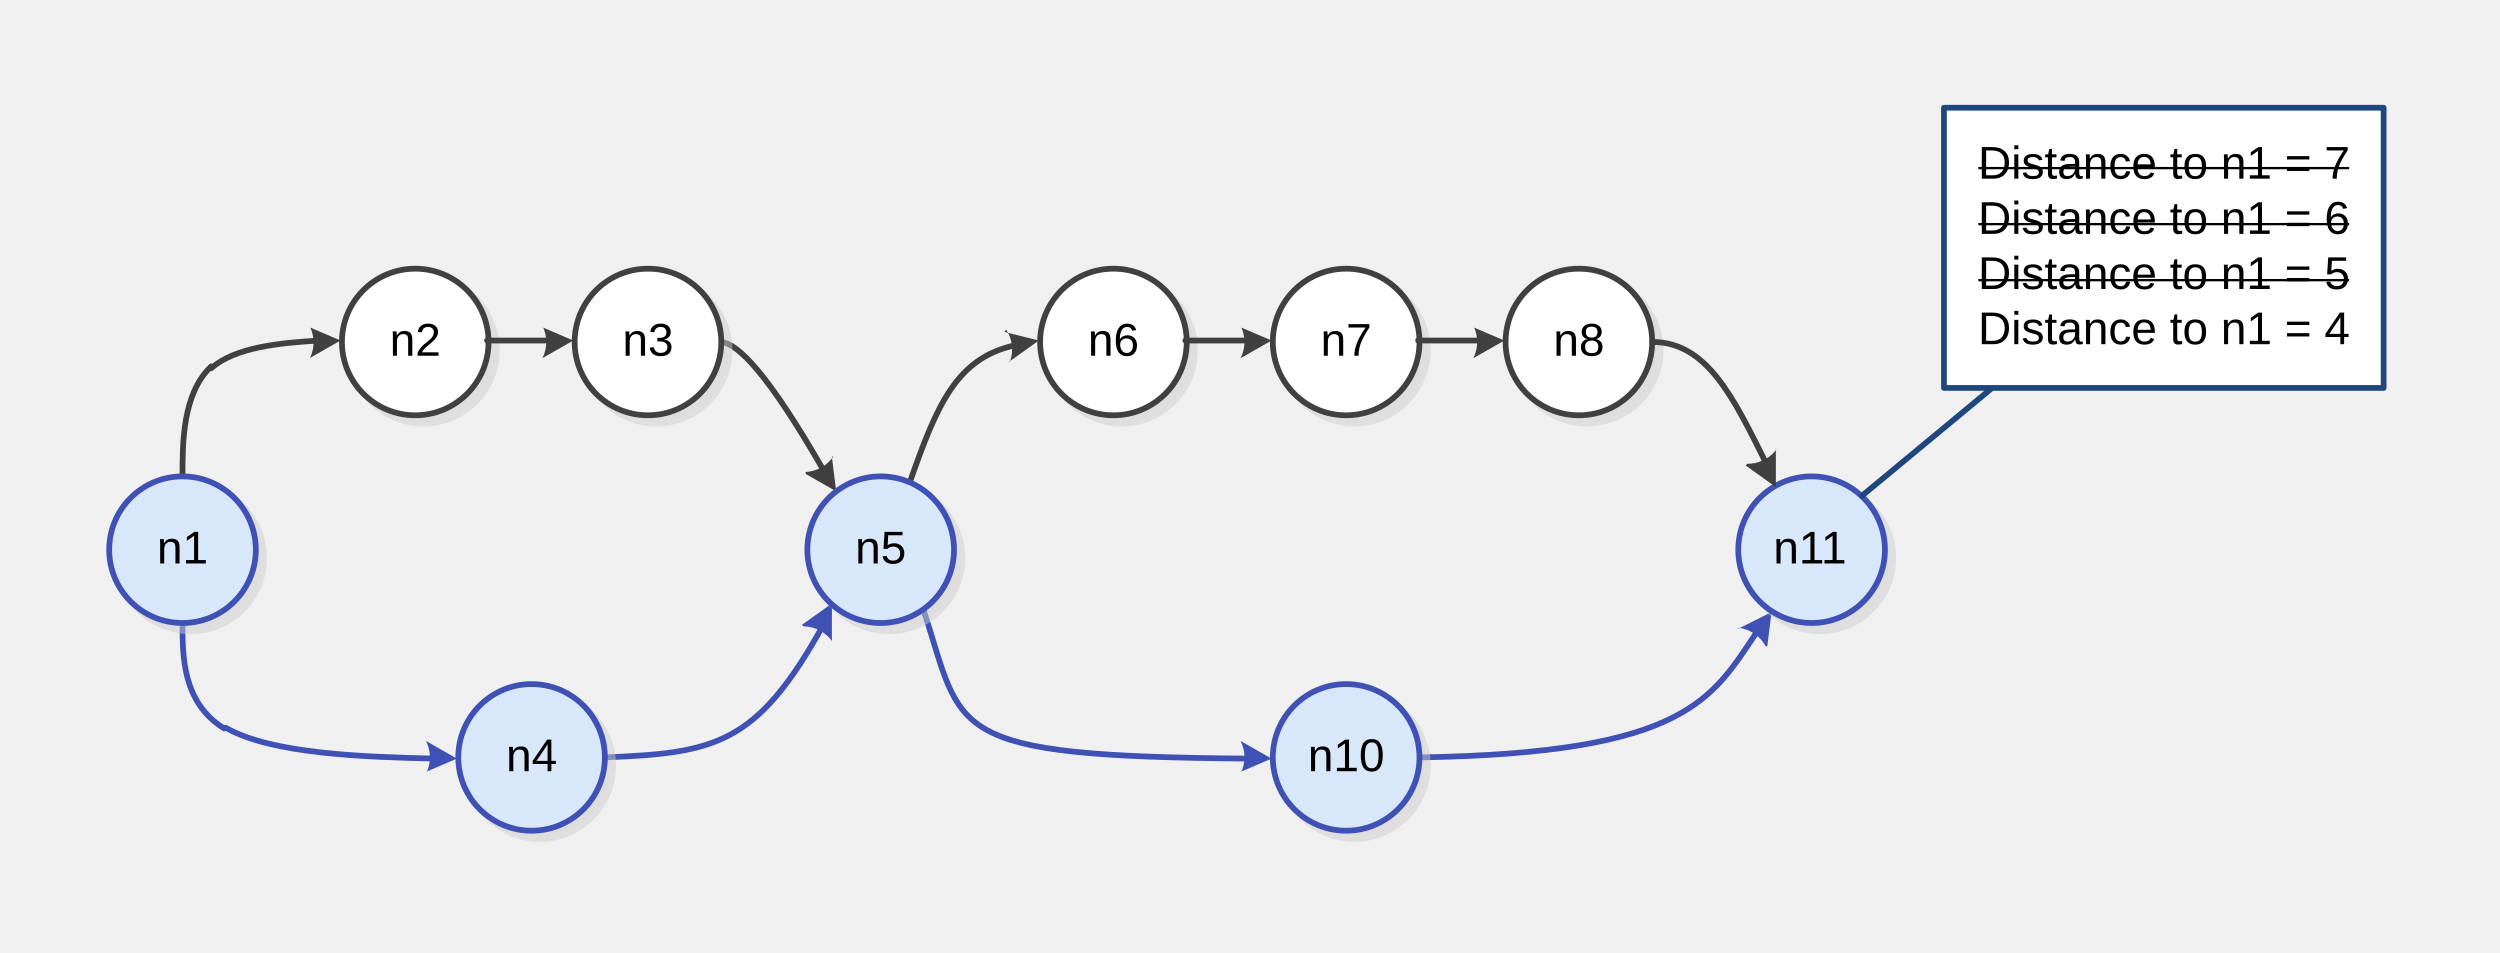
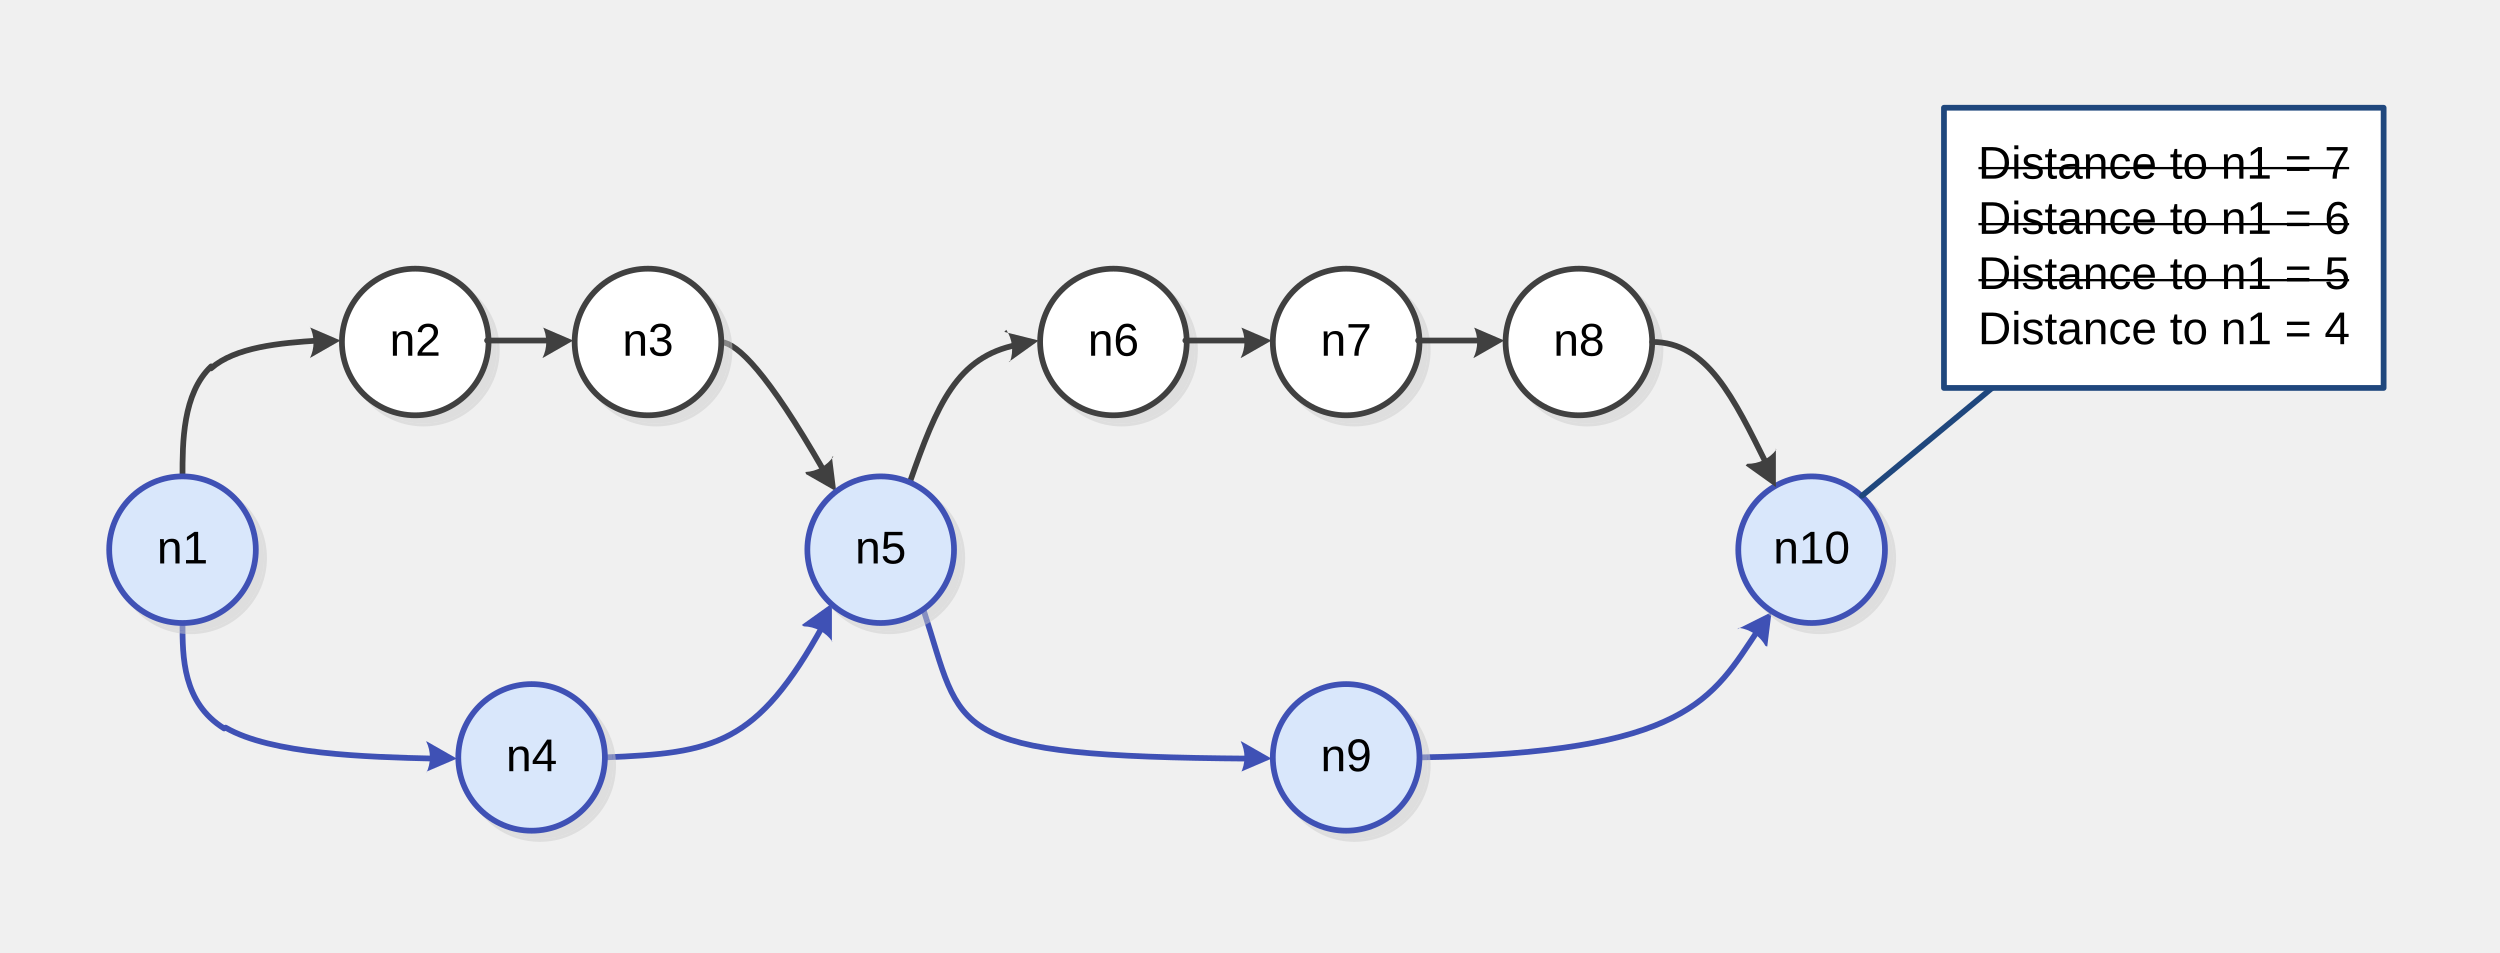
<svg xmlns="http://www.w3.org/2000/svg" viewBox="0 0 543.75 207.188" height="207.188" width="543.75" xml:space="preserve" version="1.1" id="svg2">
  <defs id="defs6">
    <clipPath id="clipPath46" clipPathUnits="userSpaceOnUse">
      <path style="clip-rule:evenodd" id="path48" d="m 33.196,81.419 c -7.045,0 -12.756,-5.711 -12.756,-12.756 0,-7.044 5.711,-12.756 12.756,-12.756 7.045,0 12.756,5.712 12.756,12.756 0,7.045 -5.711,12.756 -12.756,12.756 z M 0,165.75 l 435,0 L 435,0 0,0 0,165.75 Z" />
    </clipPath>
    <clipPath id="clipPath70" clipPathUnits="userSpaceOnUse">
      <path style="clip-rule:evenodd" id="path72" d="m 154.68,81.419 c -7.04,0 -12.76,-5.711 -12.76,-12.756 0,-7.044 5.72,-12.756 12.76,-12.756 7.05,0 12.76,5.712 12.76,12.756 0,7.045 -5.71,12.756 -12.76,12.756 z M 0,165.75 l 435,0 L 435,0 0,0 0,165.75 Z" />
    </clipPath>
    <clipPath id="clipPath94" clipPathUnits="userSpaceOnUse">
      <path style="clip-rule:evenodd" id="path96" d="m 316.66,81.419 c -7.04,0 -12.76,-5.711 -12.76,-12.756 0,-7.044 5.72,-12.756 12.76,-12.756 7.05,0 12.76,5.712 12.76,12.756 0,7.045 -5.71,12.756 -12.76,12.756 z M 0,165.75 l 435,0 L 435,0 0,0 0,165.75 Z" />
    </clipPath>
    <clipPath id="clipPath118" clipPathUnits="userSpaceOnUse">
      <path style="clip-rule:evenodd" id="path120" d="m 73.691,117.56 c -7.045,0 -12.756,-5.71 -12.756,-12.75 0,-7.05 5.711,-12.761 12.756,-12.761 7.045,0 12.756,5.711 12.756,12.761 0,7.04 -5.711,12.75 -12.756,12.75 z M 0,165.75 l 435,0 L 435,0 0,0 0,165.75 Z" />
    </clipPath>
    <clipPath id="clipPath142" clipPathUnits="userSpaceOnUse">
      <path style="clip-rule:evenodd" id="path144" d="m 114.19,117.56 c -7.05,0 -12.76,-5.71 -12.76,-12.75 0,-7.05 5.71,-12.761 12.76,-12.761 7.04,0 12.75,5.711 12.75,12.761 0,7.04 -5.71,12.75 -12.75,12.75 z M 0,165.75 l 435,0 L 435,0 0,0 0,165.75 Z" />
    </clipPath>
    <clipPath id="clipPath166" clipPathUnits="userSpaceOnUse">
      <path style="clip-rule:evenodd" id="path168" d="m 195.18,117.56 c -7.05,0 -12.76,-5.71 -12.76,-12.75 0,-7.05 5.71,-12.761 12.76,-12.761 7.04,0 12.75,5.711 12.75,12.761 0,7.04 -5.71,12.75 -12.75,12.75 z M 0,165.75 l 435,0 L 435,0 0,0 0,165.75 Z" />
    </clipPath>
    <clipPath id="clipPath190" clipPathUnits="userSpaceOnUse">
      <path style="clip-rule:evenodd" id="path192" d="m 276.17,117.56 c -7.05,0 -12.76,-5.71 -12.76,-12.75 0,-7.05 5.71,-12.761 12.76,-12.761 7.04,0 12.75,5.711 12.75,12.761 0,7.04 -5.71,12.75 -12.75,12.75 z M 0,165.75 l 435,0 L 435,0 0,0 0,165.75 Z" />
    </clipPath>
    <clipPath id="clipPath214" clipPathUnits="userSpaceOnUse">
      <path style="clip-rule:evenodd" id="path216" d="m 235.67,117.56 c -7.04,0 -12.76,-5.71 -12.76,-12.75 0,-7.05 5.72,-12.761 12.76,-12.761 7.05,0 12.76,5.711 12.76,12.761 0,7.04 -5.71,12.75 -12.76,12.75 z M 0,165.75 l 435,0 L 435,0 0,0 0,165.75 Z" />
    </clipPath>
    <clipPath id="clipPath330" clipPathUnits="userSpaceOnUse">
      <path style="clip-rule:evenodd" id="path332" d="m 93.938,45.278 c -7.045,0 -12.756,-5.711 -12.756,-12.756 0,-7.045 5.711,-12.756 12.756,-12.756 7.042,0 12.752,5.711 12.752,12.756 0,7.045 -5.71,12.756 -12.752,12.756 z M 0,165.75 l 435,0 L 435,0 0,0 0,165.75 Z" />
    </clipPath>
    <clipPath id="clipPath354" clipPathUnits="userSpaceOnUse">
      <path style="clip-rule:evenodd" id="path356" d="m 235.67,45.278 c -7.04,0 -12.76,-5.711 -12.76,-12.756 0,-7.045 5.72,-12.756 12.76,-12.756 7.05,0 12.76,5.711 12.76,12.756 0,7.045 -5.71,12.756 -12.76,12.756 z M 0,165.75 l 435,0 L 435,0 0,0 0,165.75 Z" />
    </clipPath>
  </defs>
  <g transform="matrix(1.25,0,0,-1.25,0,207.1875)" id="g10">
    <path id="path12" style="fill:none;stroke:#404040;stroke-width:1;stroke-linecap:round;stroke-linejoin:round;stroke-miterlimit:10;stroke-dasharray:none;stroke-opacity:1" d="m 31.756,82.859 c 0,5.847 0,14.409 4.994,19.141 l -0.036,-0.35 c 4.222,3.73 12.039,4.43 18.786,4.85" />
    <path id="path14" style="fill:#404040;fill-opacity:1;fill-rule:evenodd;stroke:none" d="m 59.25,106.5 -5.25,-3 -0.085,-0.1 c 0.869,1.77 0.854,3.85 -0.04,5.6 L 54,108.75 59.25,106.5 Z" />
    <path id="path16" style="fill:none;stroke:#404040;stroke-width:1;stroke-linecap:round;stroke-linejoin:round;stroke-miterlimit:10;stroke-dasharray:none;stroke-opacity:1" d="m 125.5,106.25 c 2.86,-0.3 8,-5.28 17.75,-22.25" />
    <path id="path18" style="fill:#404040;fill-opacity:1;fill-rule:evenodd;stroke:none" d="m 145.5,80.25 -5.25,3 -0.11,0.373 c 1.97,0.09 3.78,1.102 4.89,2.731 l -0.28,-0.104 0.75,-6 z" />
    <path id="path20" style="fill:none;stroke:#3f51b5;stroke-width:1;stroke-linecap:round;stroke-linejoin:round;stroke-miterlimit:10;stroke-dasharray:none;stroke-opacity:1" d="m 31.756,57.347 c 0,-5.846 0,-13.853 7.244,-18.347 l 0.257,0.142 C 47.198,34.535 63.544,34.025 75.75,33.75" />
    <path id="path22" style="fill:#3f51b5;fill-opacity:1;fill-rule:evenodd;stroke:none" d="M 79.5,33.75 74.25,31.5 74.138,31.171 c 0.884,1.761 0.888,3.836 0.009,5.6 l 0.103,-0.021 5.25,-3 z" />
    <path id="path24" style="fill:none;stroke:#3f51b5;stroke-width:1;stroke-linecap:round;stroke-linejoin:round;stroke-miterlimit:10;stroke-dasharray:none;stroke-opacity:1" d="m 105.25,33.962 c 19.05,0.775 26.43,2.085 38,23.038" />
    <path id="path26" style="fill:#3f51b5;fill-opacity:1;fill-rule:evenodd;stroke:none" d="m 144.75,60.75 0,-6.75 0.06,0.139 c -1.14,1.605 -2.98,2.578 -4.95,2.626 L 139.5,57 l 5.25,3.75 z" />
    <path id="path28" style="fill:none;stroke:#404040;stroke-width:1;stroke-linecap:round;stroke-linejoin:round;stroke-miterlimit:10;stroke-dasharray:none;stroke-opacity:1" d="m 158.3,81.811 c 4.77,13.621 8.21,21.849 18.7,23.939" />
    <path id="path30" style="fill:#404040;fill-opacity:1;fill-rule:evenodd;stroke:none" d="m 180.75,106.5 -5.25,-3.75 0.24,0.06 c 0.67,1.85 0.43,3.92 -0.65,5.56 l -0.34,-0.37 6,-1.5 z" />
    <path id="path32" style="fill:none;stroke:#3f51b5;stroke-width:1;stroke-linecap:round;stroke-linejoin:round;stroke-miterlimit:10;stroke-dasharray:none;stroke-opacity:1" d="m 160.66,59.73 c 7.08,-21.56 3.07,-25.574 56.84,-25.98" />
    <path id="path34" style="fill:#3f51b5;fill-opacity:1;fill-rule:evenodd;stroke:none" d="M 221.25,33.75 216,31.5 215.87,31.171 c 0.88,1.761 0.89,3.836 0.01,5.6 l 0.12,-0.021 5.25,-3 z" />
    <path id="path36" style="fill:none;stroke:#3f51b5;stroke-width:1;stroke-linecap:round;stroke-linejoin:round;stroke-miterlimit:10;stroke-dasharray:none;stroke-opacity:1" d="m 246.99,33.962 c 46.79,0.747 50.92,10.24 59.01,22.288" />
    <path id="path38" style="fill:#3f51b5;fill-opacity:1;fill-rule:evenodd;stroke:none" d="m 308.25,59.25 -0.75,-6 -0.3,0.102 c -0.96,1.722 -2.67,2.892 -4.62,3.158 l -0.33,-0.26 6,3 z" />
    <path id="path40" style="fill:#cdcdcd;fill-opacity:0.498;fill-rule:evenodd;stroke:none" d="m 20.44,68.663 c 0,7.045 5.711,12.756 12.756,12.756 7.045,0 12.756,-5.711 12.756,-12.756 0,0 0,0 0,0 0,-7.045 -5.711,-12.756 -12.756,-12.756 -7.045,0 -12.756,5.711 -12.756,12.756 z" />
    <g id="g42">
      <g clip-path="url(#clipPath46)" id="g44">
        <path id="path50" style="fill:none;stroke:#cdcdcd;stroke-width:1;stroke-linecap:round;stroke-linejoin:round;stroke-miterlimit:10;stroke-dasharray:none;stroke-opacity:0.498" d="m 20.44,68.663 c 0,7.045 5.711,12.756 12.756,12.756 7.045,0 12.756,-5.711 12.756,-12.756 0,0 0,0 0,0 0,-7.045 -5.711,-12.756 -12.756,-12.756 -7.045,0 -12.756,5.711 -12.756,12.756" />
      </g>
    </g>
    <path id="path52" style="fill:#d9e7fb;fill-opacity:1;fill-rule:evenodd;stroke:none" d="m 19,70.103 c 0,7.045 5.711,12.756 12.756,12.756 7.045,0 12.756,-5.711 12.756,-12.756 0,0 0,0 0,0 0,-7.044 -5.711,-12.756 -12.756,-12.756 C 24.711,57.347 19,63.058 19,70.103 Z" />
    <path id="path54" style="fill:none;stroke:#3f51b5;stroke-width:1;stroke-linecap:round;stroke-linejoin:round;stroke-miterlimit:10;stroke-dasharray:none;stroke-opacity:1" d="m 19,70.103 c 0,7.045 5.711,12.756 12.756,12.756 7.045,0 12.756,-5.711 12.756,-12.756 0,0 0,0 0,0 0,-7.044 -5.711,-12.756 -12.756,-12.756 C 24.711,57.347 19,63.058 19,70.103 Z" />
    <text id="text56" style="font-variant:normal;font-weight:normal;font-size:8px;font-family:Arial;-inkscape-font-specification:Arial;writing-mode:lr-tb;fill:#000000;fill-opacity:1;fill-rule:nonzero;stroke:none" transform="matrix(1,0,0,-1,27.307,67.703)">
      <tspan id="tspan58" y="0" x="0">n</tspan>
    </text>
    <text id="text60" style="font-variant:normal;font-weight:normal;font-size:8px;font-family:Arial;-inkscape-font-specification:Arial;writing-mode:lr-tb;fill:#000000;fill-opacity:1;fill-rule:nonzero;stroke:none" transform="matrix(1,0,0,-1,31.756,67.703)">
      <tspan id="tspan62" y="0" x="0">1</tspan>
    </text>
    <path id="path64" style="fill:#cdcdcd;fill-opacity:0.498;fill-rule:evenodd;stroke:none" d="m 141.92,68.663 c 0,7.045 5.72,12.756 12.76,12.756 7.05,0 12.76,-5.711 12.76,-12.756 0,0 0,0 0,0 0,-7.045 -5.71,-12.756 -12.76,-12.756 -7.04,0 -12.76,5.711 -12.76,12.756 z" />
    <g id="g66">
      <g clip-path="url(#clipPath70)" id="g68">
        <path id="path74" style="fill:none;stroke:#cdcdcd;stroke-width:1;stroke-linecap:round;stroke-linejoin:round;stroke-miterlimit:10;stroke-dasharray:none;stroke-opacity:0.498" d="m 141.92,68.663 c 0,7.045 5.72,12.756 12.76,12.756 7.05,0 12.76,-5.711 12.76,-12.756 0,0 0,0 0,0 0,-7.045 -5.71,-12.756 -12.76,-12.756 -7.04,0 -12.76,5.711 -12.76,12.756" />
      </g>
    </g>
    <path id="path76" style="fill:#d9e7fb;fill-opacity:1;fill-rule:evenodd;stroke:none" d="m 140.48,70.103 c 0,7.045 5.72,12.756 12.76,12.756 7.05,0 12.76,-5.711 12.76,-12.756 0,0 0,0 0,0 0,-7.044 -5.71,-12.756 -12.76,-12.756 -7.04,0 -12.76,5.711 -12.76,12.756 z" />
    <path id="path78" style="fill:none;stroke:#3f51b5;stroke-width:1;stroke-linecap:round;stroke-linejoin:round;stroke-miterlimit:10;stroke-dasharray:none;stroke-opacity:1" d="m 140.48,70.103 c 0,7.045 5.72,12.756 12.76,12.756 7.05,0 12.76,-5.711 12.76,-12.756 0,0 0,0 0,0 0,-7.044 -5.71,-12.756 -12.76,-12.756 -7.04,0 -12.76,5.711 -12.76,12.756 z" />
    <text id="text80" style="font-variant:normal;font-weight:normal;font-size:8px;font-family:Arial;-inkscape-font-specification:Arial;writing-mode:lr-tb;fill:#000000;fill-opacity:1;fill-rule:nonzero;stroke:none" transform="matrix(1,0,0,-1,148.79,67.703)">
      <tspan id="tspan82" y="0" x="0">n</tspan>
    </text>
    <text id="text84" style="font-variant:normal;font-weight:normal;font-size:8px;font-family:Arial;-inkscape-font-specification:Arial;writing-mode:lr-tb;fill:#000000;fill-opacity:1;fill-rule:nonzero;stroke:none" transform="matrix(1,0,0,-1,153.24,67.703)">
      <tspan id="tspan86" y="0" x="0">5</tspan>
    </text>
    <path id="path88" style="fill:#cdcdcd;fill-opacity:0.498;fill-rule:evenodd;stroke:none" d="m 303.9,68.663 c 0,7.045 5.72,12.756 12.76,12.756 7.05,0 12.76,-5.711 12.76,-12.756 0,0 0,0 0,0 0,-7.045 -5.71,-12.756 -12.76,-12.756 -7.04,0 -12.76,5.711 -12.76,12.756 z" />
    <g id="g90">
      <g clip-path="url(#clipPath94)" id="g92">
        <path id="path98" style="fill:none;stroke:#cdcdcd;stroke-width:1;stroke-linecap:round;stroke-linejoin:round;stroke-miterlimit:10;stroke-dasharray:none;stroke-opacity:0.498" d="m 303.9,68.663 c 0,7.045 5.72,12.756 12.76,12.756 7.05,0 12.76,-5.711 12.76,-12.756 0,0 0,0 0,0 0,-7.045 -5.71,-12.756 -12.76,-12.756 -7.04,0 -12.76,5.711 -12.76,12.756" />
      </g>
    </g>
    <path id="path100" style="fill:#d9e7fb;fill-opacity:1;fill-rule:evenodd;stroke:none" d="m 302.46,70.103 c 0,7.045 5.72,12.756 12.76,12.756 7.05,0 12.76,-5.711 12.76,-12.756 0,0 0,0 0,0 0,-7.044 -5.71,-12.756 -12.76,-12.756 -7.04,0 -12.76,5.711 -12.76,12.756 z" />
    <path id="path102" style="fill:none;stroke:#3f51b5;stroke-width:1;stroke-linecap:round;stroke-linejoin:round;stroke-miterlimit:10;stroke-dasharray:none;stroke-opacity:1" d="m 302.46,70.103 c 0,7.045 5.72,12.756 12.76,12.756 7.05,0 12.76,-5.711 12.76,-12.756 0,0 0,0 0,0 0,-7.044 -5.71,-12.756 -12.76,-12.756 -7.04,0 -12.76,5.711 -12.76,12.756 z" />
    <text id="text104" style="font-variant:normal;font-weight:normal;font-size:8px;font-family:Arial;-inkscape-font-specification:Arial;writing-mode:lr-tb;fill:#000000;fill-opacity:1;fill-rule:nonzero;stroke:none" transform="matrix(1,0,0,-1,308.55,67.703)">
      <tspan id="tspan106" y="0" x="0">n</tspan>
    </text>
    <text id="text108" style="font-variant:normal;font-weight:normal;font-size:8px;font-family:Arial;-inkscape-font-specification:Arial;writing-mode:lr-tb;fill:#000000;fill-opacity:1;fill-rule:nonzero;stroke:none" transform="matrix(1,0,0,-1,313,67.703)">
-       <tspan id="tspan110" y="0" x="0 4.449">11</tspan>
+       <tspan id="tspan110" y="0" x="0 4.449">10</tspan>
    </text>
    <path id="path112" style="fill:#cdcdcd;fill-opacity:0.498;fill-rule:evenodd;stroke:none" d="m 60.935,104.81 c 0,7.04 5.711,12.75 12.756,12.75 7.045,0 12.756,-5.71 12.756,-12.75 0,0 0,0 0,0 0,-7.05 -5.711,-12.761 -12.756,-12.761 -7.045,0 -12.756,5.711 -12.756,12.761 z" />
    <g id="g114">
      <g clip-path="url(#clipPath118)" id="g116">
        <path id="path122" style="fill:none;stroke:#cdcdcd;stroke-width:1;stroke-linecap:round;stroke-linejoin:round;stroke-miterlimit:10;stroke-dasharray:none;stroke-opacity:0.498" d="m 60.935,104.81 c 0,7.04 5.711,12.75 12.756,12.75 7.045,0 12.756,-5.71 12.756,-12.75 0,0 0,0 0,0 0,-7.05 -5.711,-12.761 -12.756,-12.761 -7.045,0 -12.756,5.711 -12.756,12.761" />
      </g>
    </g>
    <path id="path124" style="fill:#ffffff;fill-opacity:1;fill-rule:evenodd;stroke:none" d="m 59.495,106.25 c 0,7.04 5.711,12.75 12.756,12.75 7.045,0 12.756,-5.71 12.756,-12.75 0,0 0,0 0,0 0,-7.05 -5.711,-12.761 -12.756,-12.761 -7.045,0 -12.756,5.711 -12.756,12.761 z" />
    <path id="path126" style="fill:none;stroke:#404040;stroke-width:1;stroke-linecap:round;stroke-linejoin:round;stroke-miterlimit:10;stroke-dasharray:none;stroke-opacity:1" d="m 59.495,106.25 c 0,7.04 5.711,12.75 12.756,12.75 7.045,0 12.756,-5.71 12.756,-12.75 0,0 0,0 0,0 0,-7.05 -5.711,-12.761 -12.756,-12.761 -7.045,0 -12.756,5.711 -12.756,12.761 z" />
    <text id="text128" style="font-variant:normal;font-weight:normal;font-size:8px;font-family:Arial;-inkscape-font-specification:Arial;writing-mode:lr-tb;fill:#000000;fill-opacity:1;fill-rule:nonzero;stroke:none" transform="matrix(1,0,0,-1,67.802,103.85)">
      <tspan id="tspan130" y="0" x="0">n</tspan>
    </text>
    <text id="text132" style="font-variant:normal;font-weight:normal;font-size:8px;font-family:Arial;-inkscape-font-specification:Arial;writing-mode:lr-tb;fill:#000000;fill-opacity:1;fill-rule:nonzero;stroke:none" transform="matrix(1,0,0,-1,72.251,103.85)">
      <tspan id="tspan134" y="0" x="0">2</tspan>
    </text>
    <path id="path136" style="fill:#cdcdcd;fill-opacity:0.498;fill-rule:evenodd;stroke:none" d="m 101.43,104.81 c 0,7.04 5.71,12.75 12.76,12.75 7.04,0 12.75,-5.71 12.75,-12.75 0,0 0,0 0,0 0,-7.05 -5.71,-12.761 -12.75,-12.761 -7.05,0 -12.76,5.711 -12.76,12.761 z" />
    <g id="g138">
      <g clip-path="url(#clipPath142)" id="g140">
        <path id="path146" style="fill:none;stroke:#cdcdcd;stroke-width:1;stroke-linecap:round;stroke-linejoin:round;stroke-miterlimit:10;stroke-dasharray:none;stroke-opacity:0.498" d="m 101.43,104.81 c 0,7.04 5.71,12.75 12.76,12.75 7.04,0 12.75,-5.71 12.75,-12.75 0,0 0,0 0,0 0,-7.05 -5.71,-12.761 -12.75,-12.761 -7.05,0 -12.76,5.711 -12.76,12.761" />
      </g>
    </g>
    <path id="path148" style="fill:#ffffff;fill-opacity:1;fill-rule:evenodd;stroke:none" d="m 99.99,106.25 c 0,7.04 5.71,12.75 12.76,12.75 7.04,0 12.75,-5.71 12.75,-12.75 0,0 0,0 0,0 0,-7.05 -5.71,-12.761 -12.75,-12.761 -7.05,0 -12.76,5.711 -12.76,12.761 z" />
    <path id="path150" style="fill:none;stroke:#404040;stroke-width:1;stroke-linecap:round;stroke-linejoin:round;stroke-miterlimit:10;stroke-dasharray:none;stroke-opacity:1" d="m 99.99,106.25 c 0,7.04 5.71,12.75 12.76,12.75 7.04,0 12.75,-5.71 12.75,-12.75 0,0 0,0 0,0 0,-7.05 -5.71,-12.761 -12.75,-12.761 -7.05,0 -12.76,5.711 -12.76,12.761 z" />
    <text id="text152" style="font-variant:normal;font-weight:normal;font-size:8px;font-family:Arial;-inkscape-font-specification:Arial;writing-mode:lr-tb;fill:#000000;fill-opacity:1;fill-rule:nonzero;stroke:none" transform="matrix(1,0,0,-1,108.3,103.85)">
      <tspan id="tspan154" y="0" x="0">n</tspan>
    </text>
    <text id="text156" style="font-variant:normal;font-weight:normal;font-size:8px;font-family:Arial;-inkscape-font-specification:Arial;writing-mode:lr-tb;fill:#000000;fill-opacity:1;fill-rule:nonzero;stroke:none" transform="matrix(1,0,0,-1,112.75,103.85)">
      <tspan id="tspan158" y="0" x="0">3</tspan>
    </text>
    <path id="path160" style="fill:#cdcdcd;fill-opacity:0.498;fill-rule:evenodd;stroke:none" d="m 182.42,104.81 c 0,7.04 5.71,12.75 12.76,12.75 7.04,0 12.75,-5.71 12.75,-12.75 0,0 0,0 0,0 0,-7.05 -5.71,-12.761 -12.75,-12.761 -7.05,0 -12.76,5.711 -12.76,12.761 z" />
    <g id="g162">
      <g clip-path="url(#clipPath166)" id="g164">
        <path id="path170" style="fill:none;stroke:#cdcdcd;stroke-width:1;stroke-linecap:round;stroke-linejoin:round;stroke-miterlimit:10;stroke-dasharray:none;stroke-opacity:0.498" d="m 182.42,104.81 c 0,7.04 5.71,12.75 12.76,12.75 7.04,0 12.75,-5.71 12.75,-12.75 0,0 0,0 0,0 0,-7.05 -5.71,-12.761 -12.75,-12.761 -7.05,0 -12.76,5.711 -12.76,12.761" />
      </g>
    </g>
    <path id="path172" style="fill:#ffffff;fill-opacity:1;fill-rule:evenodd;stroke:none" d="m 180.98,106.25 c 0,7.04 5.71,12.75 12.76,12.75 7.04,0 12.75,-5.71 12.75,-12.75 0,0 0,0 0,0 0,-7.05 -5.71,-12.761 -12.75,-12.761 -7.05,0 -12.76,5.711 -12.76,12.761 z" />
    <path id="path174" style="fill:none;stroke:#404040;stroke-width:1;stroke-linecap:round;stroke-linejoin:round;stroke-miterlimit:10;stroke-dasharray:none;stroke-opacity:1" d="m 180.98,106.25 c 0,7.04 5.71,12.75 12.76,12.75 7.04,0 12.75,-5.71 12.75,-12.75 0,0 0,0 0,0 0,-7.05 -5.71,-12.761 -12.75,-12.761 -7.05,0 -12.76,5.711 -12.76,12.761 z" />
    <text id="text176" style="font-variant:normal;font-weight:normal;font-size:8px;font-family:Arial;-inkscape-font-specification:Arial;writing-mode:lr-tb;fill:#000000;fill-opacity:1;fill-rule:nonzero;stroke:none" transform="matrix(1,0,0,-1,189.29,103.85)">
      <tspan id="tspan178" y="0" x="0">n</tspan>
    </text>
    <text id="text180" style="font-variant:normal;font-weight:normal;font-size:8px;font-family:Arial;-inkscape-font-specification:Arial;writing-mode:lr-tb;fill:#000000;fill-opacity:1;fill-rule:nonzero;stroke:none" transform="matrix(1,0,0,-1,193.74,103.85)">
      <tspan id="tspan182" y="0" x="0">6</tspan>
    </text>
    <path id="path184" style="fill:#cdcdcd;fill-opacity:0.498;fill-rule:evenodd;stroke:none" d="m 263.41,104.81 c 0,7.04 5.71,12.75 12.76,12.75 7.04,0 12.75,-5.71 12.75,-12.75 0,0 0,0 0,0 0,-7.05 -5.71,-12.761 -12.75,-12.761 -7.05,0 -12.76,5.711 -12.76,12.761 z" />
    <g id="g186">
      <g clip-path="url(#clipPath190)" id="g188">
        <path id="path194" style="fill:none;stroke:#cdcdcd;stroke-width:1;stroke-linecap:round;stroke-linejoin:round;stroke-miterlimit:10;stroke-dasharray:none;stroke-opacity:0.498" d="m 263.41,104.81 c 0,7.04 5.71,12.75 12.76,12.75 7.04,0 12.75,-5.71 12.75,-12.75 0,0 0,0 0,0 0,-7.05 -5.71,-12.761 -12.75,-12.761 -7.05,0 -12.76,5.711 -12.76,12.761" />
      </g>
    </g>
    <path id="path196" style="fill:#ffffff;fill-opacity:1;fill-rule:evenodd;stroke:none" d="m 261.97,106.25 c 0,7.04 5.71,12.75 12.76,12.75 7.04,0 12.75,-5.71 12.75,-12.75 0,0 0,0 0,0 0,-7.05 -5.71,-12.761 -12.75,-12.761 -7.05,0 -12.76,5.711 -12.76,12.761 z" />
    <path id="path198" style="fill:none;stroke:#404040;stroke-width:1;stroke-linecap:round;stroke-linejoin:round;stroke-miterlimit:10;stroke-dasharray:none;stroke-opacity:1" d="m 261.97,106.25 c 0,7.04 5.71,12.75 12.76,12.75 7.04,0 12.75,-5.71 12.75,-12.75 0,0 0,0 0,0 0,-7.05 -5.71,-12.761 -12.75,-12.761 -7.05,0 -12.76,5.711 -12.76,12.761 z" />
    <text id="text200" style="font-variant:normal;font-weight:normal;font-size:8px;font-family:Arial;-inkscape-font-specification:Arial;writing-mode:lr-tb;fill:#000000;fill-opacity:1;fill-rule:nonzero;stroke:none" transform="matrix(1,0,0,-1,270.28,103.85)">
      <tspan id="tspan202" y="0" x="0">n</tspan>
    </text>
    <text id="text204" style="font-variant:normal;font-weight:normal;font-size:8px;font-family:Arial;-inkscape-font-specification:Arial;writing-mode:lr-tb;fill:#000000;fill-opacity:1;fill-rule:nonzero;stroke:none" transform="matrix(1,0,0,-1,274.73,103.85)">
      <tspan id="tspan206" y="0" x="0">8</tspan>
    </text>
    <path id="path208" style="fill:#cdcdcd;fill-opacity:0.498;fill-rule:evenodd;stroke:none" d="m 222.91,104.81 c 0,7.04 5.72,12.75 12.76,12.75 7.05,0 12.76,-5.71 12.76,-12.75 0,0 0,0 0,0 0,-7.05 -5.71,-12.761 -12.76,-12.761 -7.04,0 -12.76,5.711 -12.76,12.761 z" />
    <g id="g210">
      <g clip-path="url(#clipPath214)" id="g212">
        <path id="path218" style="fill:none;stroke:#cdcdcd;stroke-width:1;stroke-linecap:round;stroke-linejoin:round;stroke-miterlimit:10;stroke-dasharray:none;stroke-opacity:0.498" d="m 222.91,104.81 c 0,7.04 5.72,12.75 12.76,12.75 7.05,0 12.76,-5.71 12.76,-12.75 0,0 0,0 0,0 0,-7.05 -5.71,-12.761 -12.76,-12.761 -7.04,0 -12.76,5.711 -12.76,12.761" />
      </g>
    </g>
    <path id="path220" style="fill:#ffffff;fill-opacity:1;fill-rule:evenodd;stroke:none" d="m 221.47,106.25 c 0,7.04 5.72,12.75 12.76,12.75 7.05,0 12.76,-5.71 12.76,-12.75 0,0 0,0 0,0 0,-7.05 -5.71,-12.761 -12.76,-12.761 -7.04,0 -12.76,5.711 -12.76,12.761 z" />
    <path id="path222" style="fill:none;stroke:#404040;stroke-width:1;stroke-linecap:round;stroke-linejoin:round;stroke-miterlimit:10;stroke-dasharray:none;stroke-opacity:1" d="m 221.47,106.25 c 0,7.04 5.72,12.75 12.76,12.75 7.05,0 12.76,-5.71 12.76,-12.75 0,0 0,0 0,0 0,-7.05 -5.71,-12.761 -12.76,-12.761 -7.04,0 -12.76,5.711 -12.76,12.761 z" />
    <text id="text224" style="font-variant:normal;font-weight:normal;font-size:8px;font-family:Arial;-inkscape-font-specification:Arial;writing-mode:lr-tb;fill:#000000;fill-opacity:1;fill-rule:nonzero;stroke:none" transform="matrix(1,0,0,-1,229.78,103.85)">
      <tspan id="tspan226" y="0" x="0">n</tspan>
    </text>
    <text id="text228" style="font-variant:normal;font-weight:normal;font-size:8px;font-family:Arial;-inkscape-font-specification:Arial;writing-mode:lr-tb;fill:#000000;fill-opacity:1;fill-rule:nonzero;stroke:none" transform="matrix(1,0,0,-1,234.23,103.85)">
      <tspan id="tspan230" y="0" x="0">7</tspan>
    </text>
    <path id="path232" style="fill:none;stroke:#404040;stroke-width:1;stroke-linecap:round;stroke-linejoin:round;stroke-miterlimit:10;stroke-dasharray:none;stroke-opacity:1" d="m 84.75,106.5 11.25,0" />
    <path id="path234" style="fill:#404040;fill-opacity:1;fill-rule:evenodd;stroke:none" d="m 99.75,106.5 -5.25,-3 -0.11,-0.05 c 0.881,1.76 0.881,3.83 0,5.6 l 0.11,-0.3 5.25,-2.25 z" />
    <path id="path236" style="fill:none;stroke:#404040;stroke-width:1;stroke-linecap:round;stroke-linejoin:round;stroke-miterlimit:10;stroke-dasharray:none;stroke-opacity:1" d="m 206.25,106.5 11.25,0" />
    <path id="path238" style="fill:#404040;fill-opacity:1;fill-rule:evenodd;stroke:none" d="m 221.25,106.5 -5.25,-3 -0.13,-0.05 c 0.89,1.76 0.89,3.83 0,5.6 l 0.13,-0.3 5.25,-2.25 z" />
    <path id="path240" style="fill:none;stroke:#404040;stroke-width:1;stroke-linecap:round;stroke-linejoin:round;stroke-miterlimit:10;stroke-dasharray:none;stroke-opacity:1" d="m 246.75,106.5 11.25,0" />
    <path id="path242" style="fill:#404040;fill-opacity:1;fill-rule:evenodd;stroke:none" d="m 261.75,106.5 -5.25,-3 -0.13,-0.05 c 0.88,1.76 0.88,3.83 0,5.6 l 0.13,-0.3 5.25,-2.25 z" />
    <path id="path244" style="fill:none;stroke:#404040;stroke-width:1;stroke-linecap:round;stroke-linejoin:round;stroke-miterlimit:10;stroke-dasharray:none;stroke-opacity:1" d="m 287.48,106.25 c 9.59,0 14.15,-9.708 20.02,-21.5" />
    <path id="path246" style="fill:#404040;fill-opacity:1;fill-rule:evenodd;stroke:none" d="m 309,81 -5.25,3.75 0.27,0.301 c 1.97,-0.028 3.84,0.874 5.04,2.434 L 309,87.75 309,81 Z" />
    <path id="path248" style="fill:none;stroke:#1f477d;stroke-width:1;stroke-linecap:round;stroke-linejoin:round;stroke-miterlimit:10;stroke-dasharray:none;stroke-opacity:1" d="M 376.5,123 324,79.5" />
    <path id="path250" style="fill:#ffffff;fill-opacity:1;fill-rule:evenodd;stroke:none" d="m 338.25,98.25 76.5,0 0,48.75 -76.5,0 0,-48.75 z" />
    <path id="path252" style="fill:none;stroke:#1f477d;stroke-width:1;stroke-linecap:round;stroke-linejoin:round;stroke-miterlimit:10;stroke-dasharray:none;stroke-opacity:1" d="m 338.25,98.25 76.5,0 0,48.75 -76.5,0 0,-48.75 z" />
    <text id="text254" style="font-variant:normal;font-weight:normal;font-size:8px;font-family:Arial;-inkscape-font-specification:Arial;writing-mode:lr-tb;fill:#000000;fill-opacity:1;fill-rule:nonzero;stroke:none" transform="matrix(1,0,0,-1,344.18,134.66)">
      <tspan id="tspan256" y="0" x="0 5.777 7.555 11.555 13.777 18.227 22.676 26.676 31.125 33.348 35.57 40.019 42.242">Distance to n</tspan>
    </text>
    <text id="text258" style="font-variant:normal;font-weight:normal;font-size:8px;font-family:Arial;-inkscape-font-specification:Arial;writing-mode:lr-tb;fill:#000000;fill-opacity:1;fill-rule:nonzero;stroke:none" transform="matrix(1,0,0,-1,390.87,134.66)">
      <tspan id="tspan260" y="0" x="0 4.449">1 </tspan>
    </text>
    <text id="text262" style="font-variant:normal;font-weight:normal;font-size:8px;font-family:Arial;-inkscape-font-specification:Arial;writing-mode:lr-tb;fill:#000000;fill-opacity:1;fill-rule:nonzero;stroke:none" transform="matrix(1,0,0,-1,397.54,134.66)">
      <tspan id="tspan264" y="0" x="0 4.672">= </tspan>
    </text>
    <text id="text266" style="font-variant:normal;font-weight:normal;font-size:8px;font-family:Arial;-inkscape-font-specification:Arial;writing-mode:lr-tb;fill:#000000;fill-opacity:1;fill-rule:nonzero;stroke:none" transform="matrix(1,0,0,-1,404.44,134.66)">
      <tspan id="tspan268" y="0" x="0">7</tspan>
    </text>
    <path id="path270" style="fill:none;stroke:#000000;stroke-width:0.399;stroke-linecap:butt;stroke-linejoin:miter;stroke-miterlimit:2;stroke-dasharray:none;stroke-opacity:1" d="m 344.25,136.5 64.5,0" />
    <text id="text272" style="font-variant:normal;font-weight:normal;font-size:8px;font-family:Arial;-inkscape-font-specification:Arial;writing-mode:lr-tb;fill:#000000;fill-opacity:1;fill-rule:nonzero;stroke:none" transform="matrix(1,0,0,-1,344.18,125.06)">
      <tspan id="tspan274" y="0" x="0 5.777 7.555 11.555 13.777 18.227 22.676 26.676 31.125 33.348 35.57 40.019 42.242">Distance to n</tspan>
    </text>
    <text id="text276" style="font-variant:normal;font-weight:normal;font-size:8px;font-family:Arial;-inkscape-font-specification:Arial;writing-mode:lr-tb;fill:#000000;fill-opacity:1;fill-rule:nonzero;stroke:none" transform="matrix(1,0,0,-1,390.87,125.06)">
      <tspan id="tspan278" y="0" x="0 4.449">1 </tspan>
    </text>
    <text id="text280" style="font-variant:normal;font-weight:normal;font-size:8px;font-family:Arial;-inkscape-font-specification:Arial;writing-mode:lr-tb;fill:#000000;fill-opacity:1;fill-rule:nonzero;stroke:none" transform="matrix(1,0,0,-1,397.54,125.06)">
      <tspan id="tspan282" y="0" x="0 4.672">= </tspan>
    </text>
    <text id="text284" style="font-variant:normal;font-weight:normal;font-size:8px;font-family:Arial;-inkscape-font-specification:Arial;writing-mode:lr-tb;fill:#000000;fill-opacity:1;fill-rule:nonzero;stroke:none" transform="matrix(1,0,0,-1,404.44,125.06)">
      <tspan id="tspan286" y="0" x="0">6</tspan>
    </text>
    <path id="path288" style="fill:none;stroke:#000000;stroke-width:0.399;stroke-linecap:butt;stroke-linejoin:miter;stroke-miterlimit:2;stroke-dasharray:none;stroke-opacity:1" d="m 344.25,126.75 64.5,0" />
    <text id="text290" style="font-variant:normal;font-weight:normal;font-size:8px;font-family:Arial;-inkscape-font-specification:Arial;writing-mode:lr-tb;fill:#000000;fill-opacity:1;fill-rule:nonzero;stroke:none" transform="matrix(1,0,0,-1,344.18,115.46)">
      <tspan id="tspan292" y="0" x="0 5.777 7.555 11.555 13.777 18.227 22.676 26.676 31.125 33.348 35.57 40.019 42.242">Distance to n</tspan>
    </text>
    <text id="text294" style="font-variant:normal;font-weight:normal;font-size:8px;font-family:Arial;-inkscape-font-specification:Arial;writing-mode:lr-tb;fill:#000000;fill-opacity:1;fill-rule:nonzero;stroke:none" transform="matrix(1,0,0,-1,390.87,115.46)">
      <tspan id="tspan296" y="0" x="0 4.449">1 </tspan>
    </text>
    <text id="text298" style="font-variant:normal;font-weight:normal;font-size:8px;font-family:Arial;-inkscape-font-specification:Arial;writing-mode:lr-tb;fill:#000000;fill-opacity:1;fill-rule:nonzero;stroke:none" transform="matrix(1,0,0,-1,397.54,115.46)">
      <tspan id="tspan300" y="0" x="0 4.672">= </tspan>
    </text>
    <text id="text302" style="font-variant:normal;font-weight:normal;font-size:8px;font-family:Arial;-inkscape-font-specification:Arial;writing-mode:lr-tb;fill:#000000;fill-opacity:1;fill-rule:nonzero;stroke:none" transform="matrix(1,0,0,-1,404.44,115.46)">
      <tspan id="tspan304" y="0" x="0">5</tspan>
    </text>
    <path id="path306" style="fill:none;stroke:#000000;stroke-width:0.399;stroke-linecap:butt;stroke-linejoin:miter;stroke-miterlimit:2;stroke-dasharray:none;stroke-opacity:1" d="m 344.25,117 64.5,0" />
    <text id="text308" style="font-variant:normal;font-weight:normal;font-size:8px;font-family:Arial;-inkscape-font-specification:Arial;writing-mode:lr-tb;fill:#000000;fill-opacity:1;fill-rule:nonzero;stroke:none" transform="matrix(1,0,0,-1,344.18,105.86)">
      <tspan id="tspan310" y="0" x="0 5.777 7.555 11.555 13.777 18.227 22.676 26.676 31.125 33.348 35.57 40.019 42.242">Distance to n</tspan>
    </text>
    <text id="text312" style="font-variant:normal;font-weight:normal;font-size:8px;font-family:Arial;-inkscape-font-specification:Arial;writing-mode:lr-tb;fill:#000000;fill-opacity:1;fill-rule:nonzero;stroke:none" transform="matrix(1,0,0,-1,390.87,105.86)">
      <tspan id="tspan314" y="0" x="0 4.449">1 </tspan>
    </text>
    <text id="text316" style="font-variant:normal;font-weight:normal;font-size:8px;font-family:Arial;-inkscape-font-specification:Arial;writing-mode:lr-tb;fill:#000000;fill-opacity:1;fill-rule:nonzero;stroke:none" transform="matrix(1,0,0,-1,397.54,105.86)">
      <tspan id="tspan318" y="0" x="0 4.672">= </tspan>
    </text>
    <text id="text320" style="font-variant:normal;font-weight:normal;font-size:8px;font-family:Arial;-inkscape-font-specification:Arial;writing-mode:lr-tb;fill:#000000;fill-opacity:1;fill-rule:nonzero;stroke:none" transform="matrix(1,0,0,-1,404.44,105.86)">
      <tspan id="tspan322" y="0" x="0">4</tspan>
    </text>
    <path id="path324" style="fill:#cdcdcd;fill-opacity:0.498;fill-rule:evenodd;stroke:none" d="m 81.182,32.522 c 0,7.045 5.711,12.756 12.756,12.756 7.042,0 12.752,-5.711 12.752,-12.756 0,0 0,0 0,0 0,-7.045 -5.71,-12.756 -12.752,-12.756 -7.045,0 -12.756,5.711 -12.756,12.756 z" />
    <g id="g326">
      <g clip-path="url(#clipPath330)" id="g328">
        <path id="path334" style="fill:none;stroke:#cdcdcd;stroke-width:1;stroke-linecap:round;stroke-linejoin:round;stroke-miterlimit:2;stroke-dasharray:none;stroke-opacity:0.498" d="m 81.182,32.522 c 0,7.045 5.711,12.756 12.756,12.756 7.042,0 12.752,-5.711 12.752,-12.756 0,0 0,0 0,0 0,-7.045 -5.71,-12.756 -12.752,-12.756 -7.045,0 -12.756,5.711 -12.756,12.756" />
      </g>
    </g>
    <path id="path336" style="fill:#d9e7fb;fill-opacity:1;fill-rule:evenodd;stroke:none" d="m 79.742,33.962 c 0,7.045 5.711,12.756 12.756,12.756 7.045,0 12.752,-5.711 12.752,-12.756 0,0 0,0 0,0 0,-7.045 -5.707,-12.756 -12.752,-12.756 -7.045,0 -12.756,5.711 -12.756,12.756 z" />
    <path id="path338" style="fill:none;stroke:#3f51b5;stroke-width:1;stroke-linecap:round;stroke-linejoin:round;stroke-miterlimit:2;stroke-dasharray:none;stroke-opacity:1" d="m 79.742,33.962 c 0,7.045 5.711,12.756 12.756,12.756 7.045,0 12.752,-5.711 12.752,-12.756 0,0 0,0 0,0 0,-7.045 -5.707,-12.756 -12.752,-12.756 -7.045,0 -12.756,5.711 -12.756,12.756 z" />
    <text id="text340" style="font-variant:normal;font-weight:normal;font-size:8px;font-family:Arial;-inkscape-font-specification:Arial;writing-mode:lr-tb;fill:#000000;fill-opacity:1;fill-rule:nonzero;stroke:none" transform="matrix(1,0,0,-1,88.049,31.562)">
      <tspan id="tspan342" y="0" x="0">n</tspan>
    </text>
    <text id="text344" style="font-variant:normal;font-weight:normal;font-size:8px;font-family:Arial;-inkscape-font-specification:Arial;writing-mode:lr-tb;fill:#000000;fill-opacity:1;fill-rule:nonzero;stroke:none" transform="matrix(1,0,0,-1,92.498,31.562)">
      <tspan id="tspan346" y="0" x="0">4</tspan>
    </text>
    <path id="path348" style="fill:#cdcdcd;fill-opacity:0.498;fill-rule:evenodd;stroke:none" d="m 222.91,32.522 c 0,7.045 5.72,12.756 12.76,12.756 7.05,0 12.76,-5.711 12.76,-12.756 0,0 0,0 0,0 0,-7.045 -5.71,-12.756 -12.76,-12.756 -7.04,0 -12.76,5.711 -12.76,12.756 z" />
    <g id="g350">
      <g clip-path="url(#clipPath354)" id="g352">
        <path id="path358" style="fill:none;stroke:#cdcdcd;stroke-width:1;stroke-linecap:round;stroke-linejoin:round;stroke-miterlimit:2;stroke-dasharray:none;stroke-opacity:0.498" d="m 222.91,32.522 c 0,7.045 5.72,12.756 12.76,12.756 7.05,0 12.76,-5.711 12.76,-12.756 0,0 0,0 0,0 0,-7.045 -5.71,-12.756 -12.76,-12.756 -7.04,0 -12.76,5.711 -12.76,12.756" />
      </g>
    </g>
    <path id="path360" style="fill:#d9e7fb;fill-opacity:1;fill-rule:evenodd;stroke:none" d="m 221.47,33.962 c 0,7.045 5.72,12.756 12.76,12.756 7.05,0 12.76,-5.711 12.76,-12.756 0,0 0,0 0,0 0,-7.045 -5.71,-12.756 -12.76,-12.756 -7.04,0 -12.76,5.711 -12.76,12.756 z" />
    <path id="path362" style="fill:none;stroke:#3f51b5;stroke-width:1;stroke-linecap:round;stroke-linejoin:round;stroke-miterlimit:2;stroke-dasharray:none;stroke-opacity:1" d="m 221.47,33.962 c 0,7.045 5.72,12.756 12.76,12.756 7.05,0 12.76,-5.711 12.76,-12.756 0,0 0,0 0,0 0,-7.045 -5.71,-12.756 -12.76,-12.756 -7.04,0 -12.76,5.711 -12.76,12.756 z" />
-     <text id="text364" style="font-variant:normal;font-weight:normal;font-size:8px;font-family:Arial;-inkscape-font-specification:Arial;writing-mode:lr-tb;fill:#000000;fill-opacity:1;fill-rule:nonzero;stroke:none" transform="matrix(1,0,0,-1,227.56,31.562)">
+     <text id="text364" style="font-variant:normal;font-weight:normal;font-size:8px;font-family:Arial;-inkscape-font-specification:Arial;writing-mode:lr-tb;fill:#000000;fill-opacity:1;fill-rule:nonzero;stroke:none" transform="matrix(1,0,0,-1,229.78,31.562)">
      <tspan id="tspan366" y="0" x="0">n</tspan>
    </text>
-     <text id="text368" style="font-variant:normal;font-weight:normal;font-size:8px;font-family:Arial;-inkscape-font-specification:Arial;writing-mode:lr-tb;fill:#000000;fill-opacity:1;fill-rule:nonzero;stroke:none" transform="matrix(1,0,0,-1,232.01,31.562)">
-       <tspan id="tspan370" y="0" x="0 4.449">10</tspan>
+     <text id="text368" style="font-variant:normal;font-weight:normal;font-size:8px;font-family:Arial;-inkscape-font-specification:Arial;writing-mode:lr-tb;fill:#000000;fill-opacity:1;fill-rule:nonzero;stroke:none" transform="matrix(1,0,0,-1,234.23,31.562)">
+       <tspan id="tspan370" y="0" x="0">9</tspan>
    </text>
  </g>
</svg>
